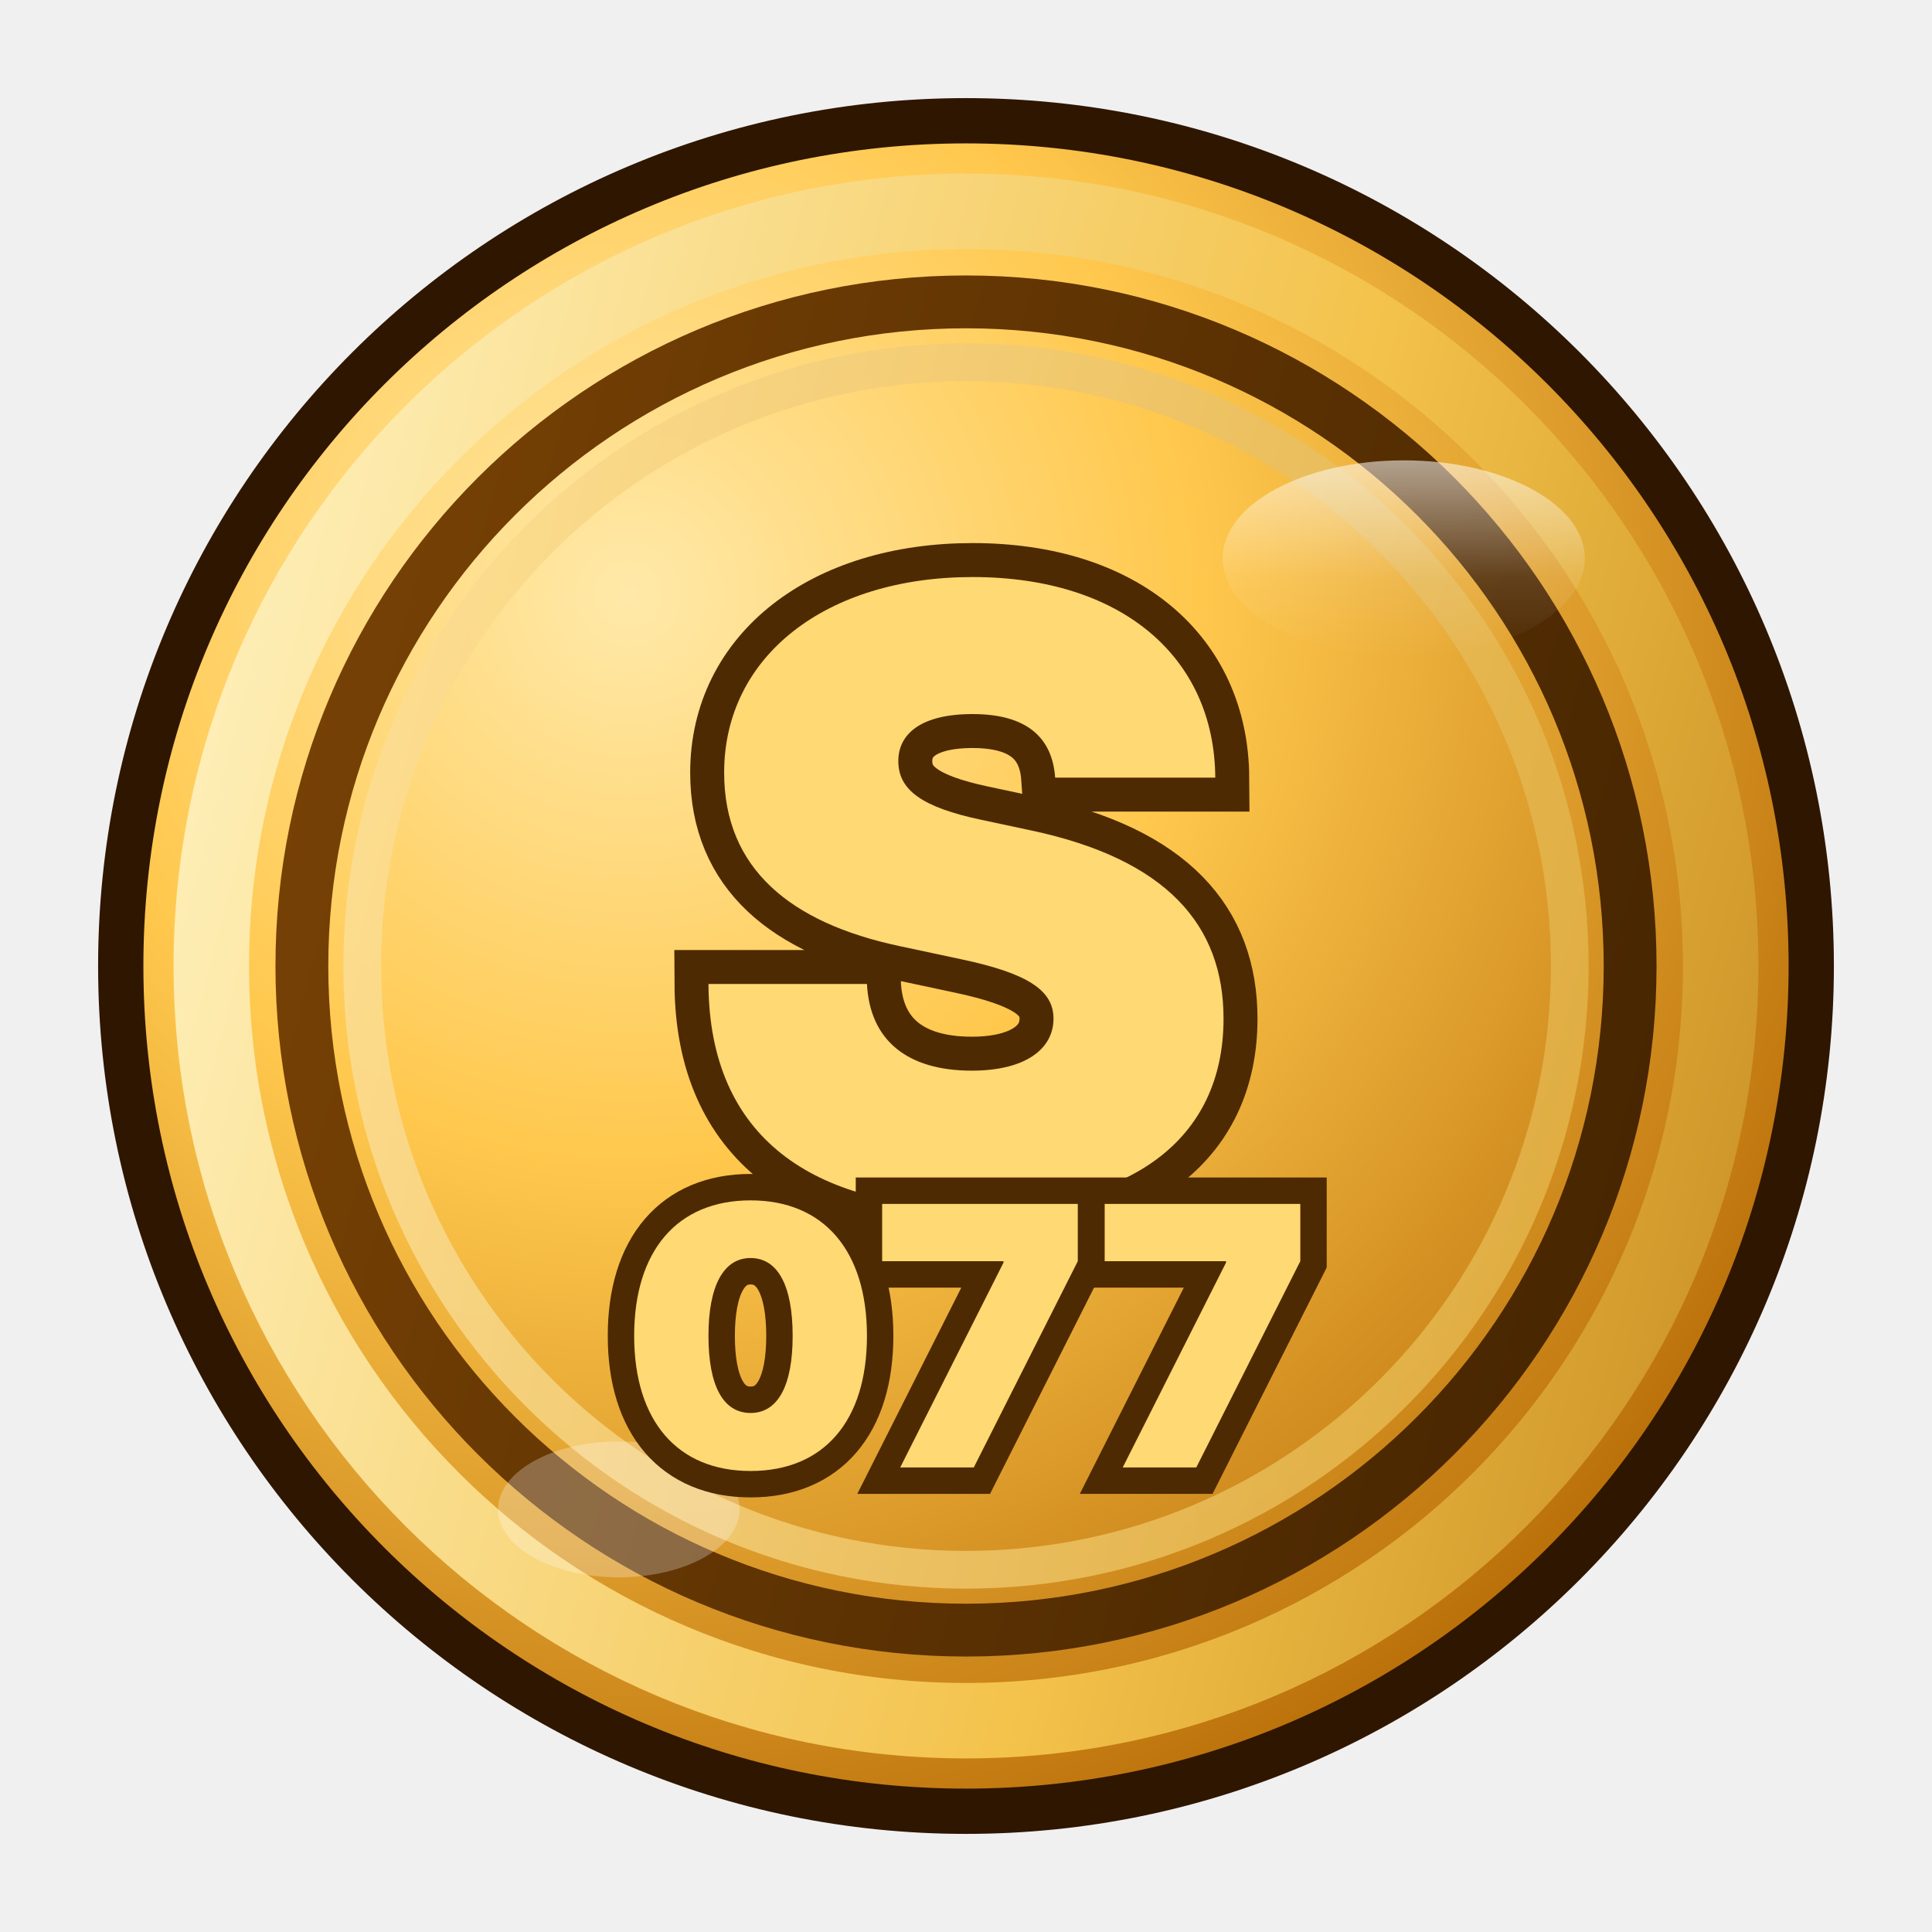
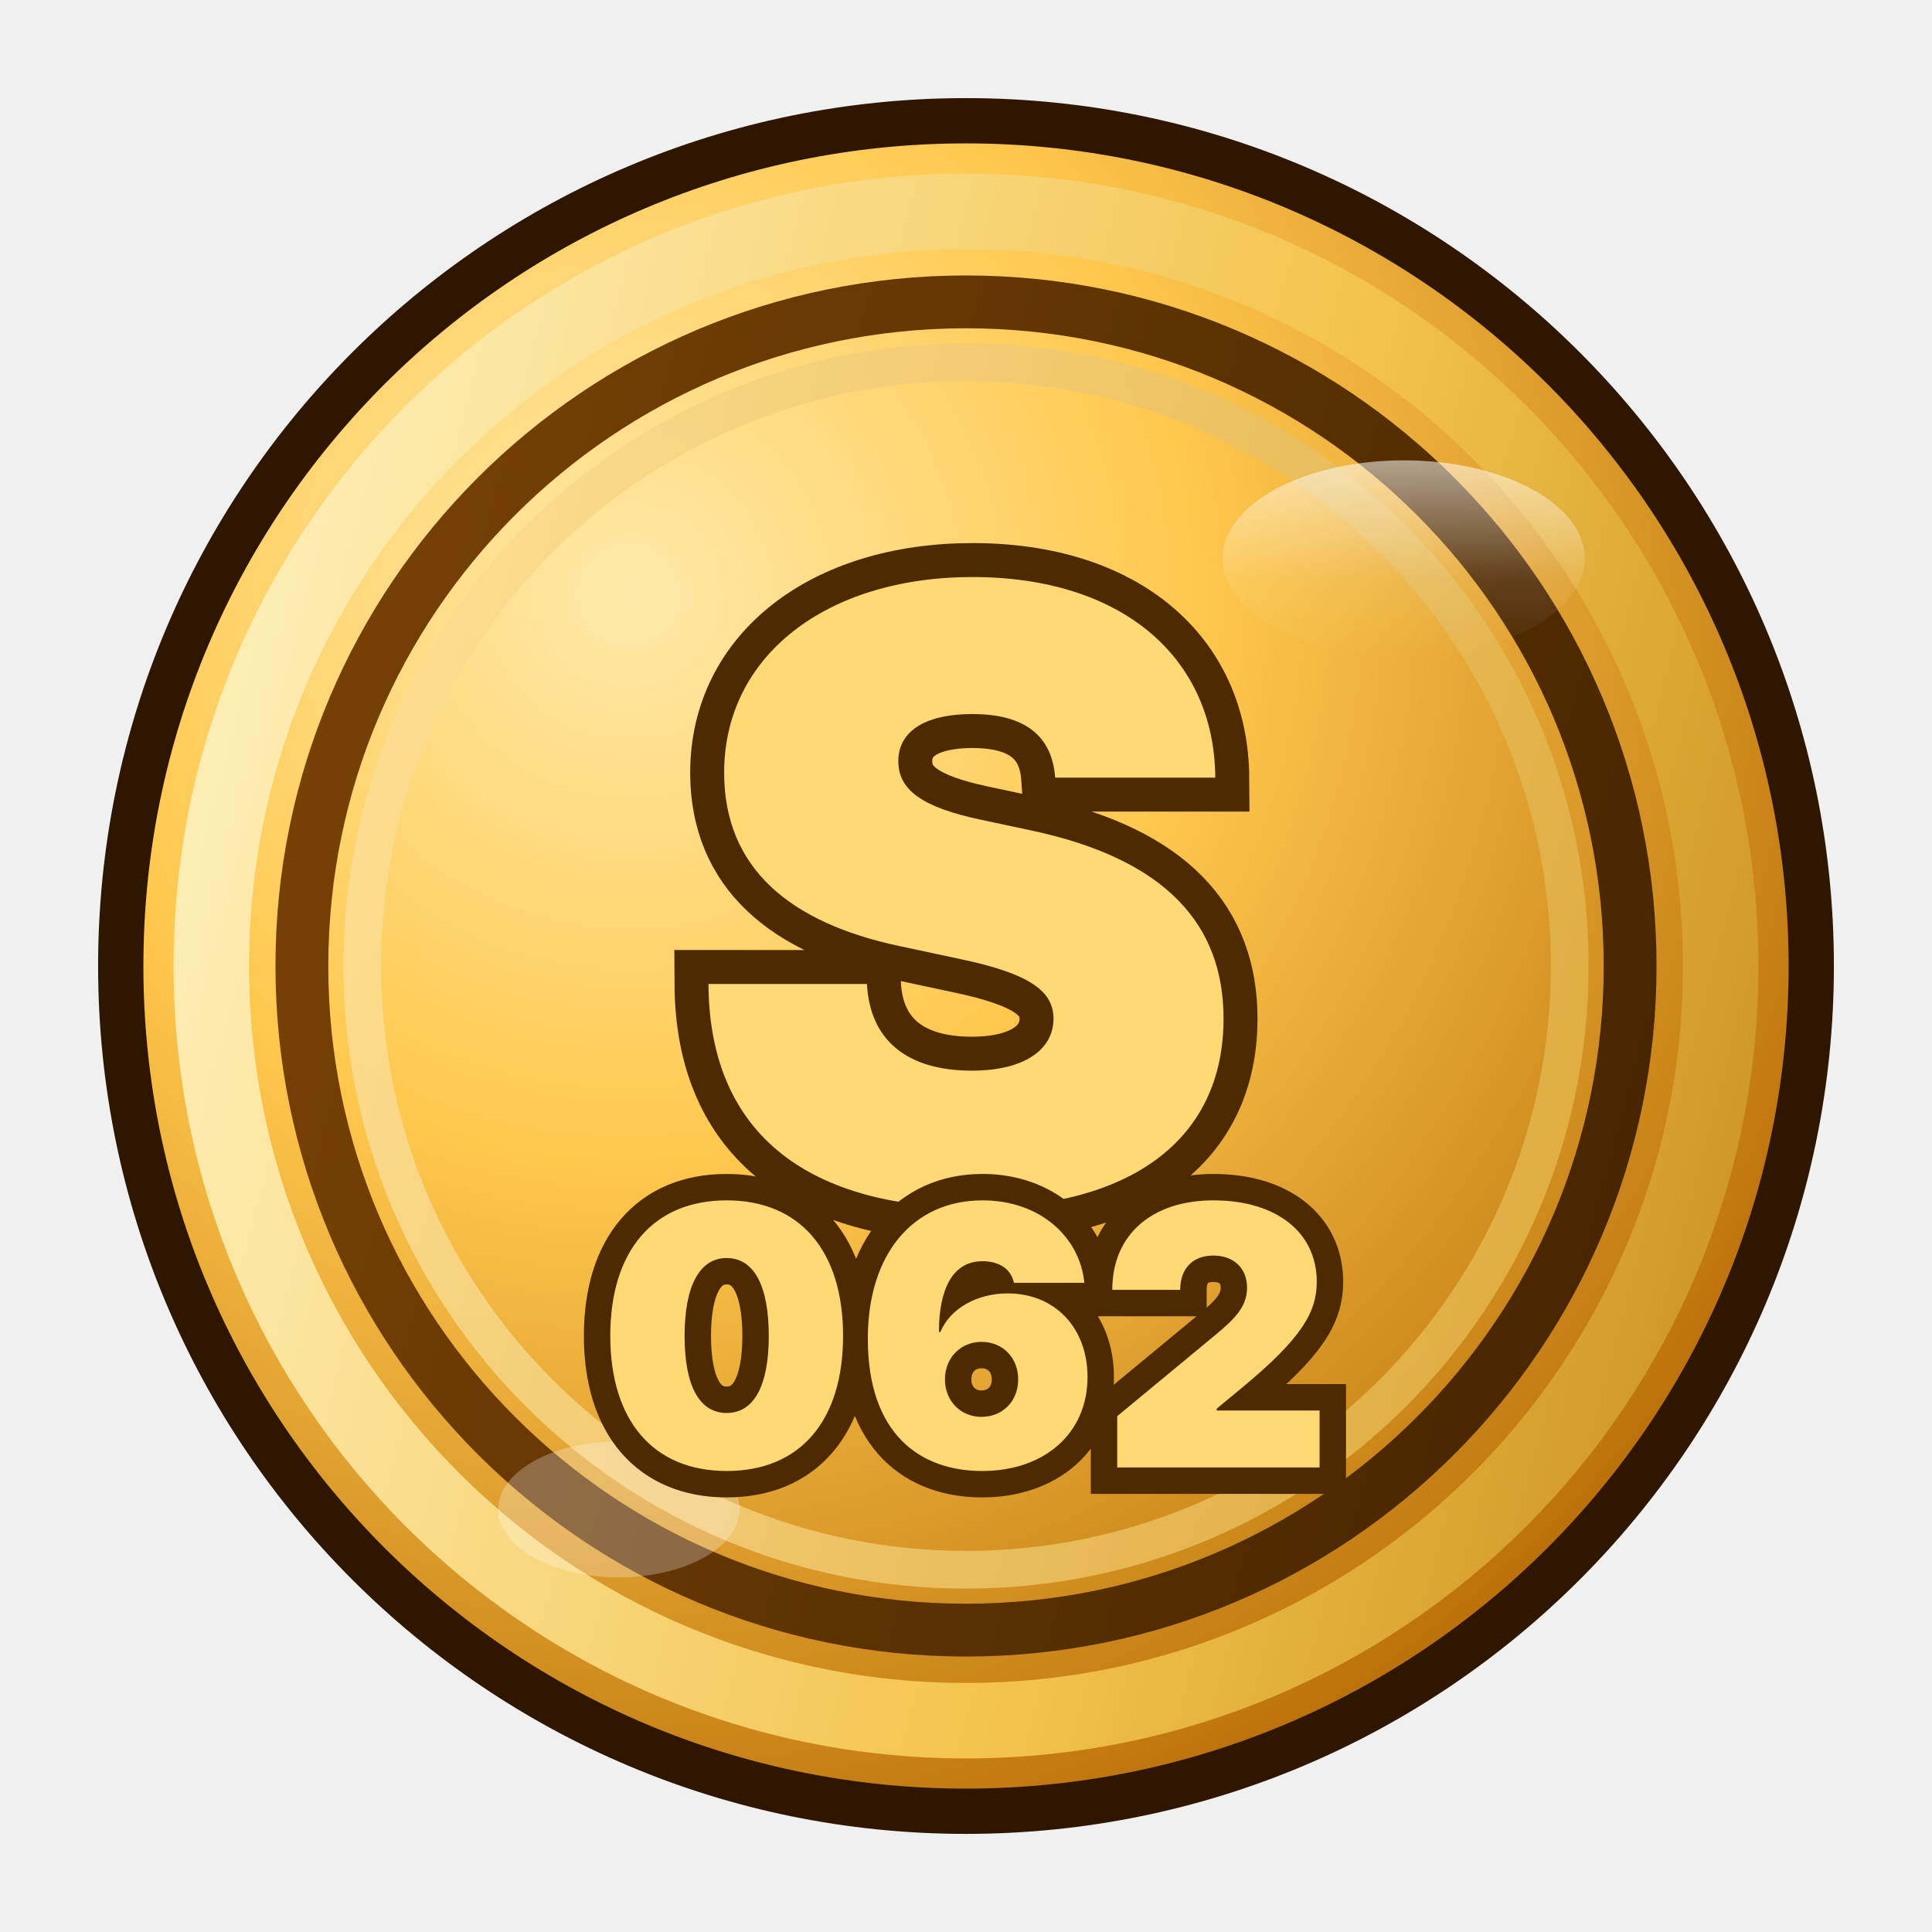
- <svg xmlns="http://www.w3.org/2000/svg" width="1024" height="1024" viewBox="0 0 256 256" role="img" aria-label="Moeda S 077 (simple)">
+ <svg xmlns="http://www.w3.org/2000/svg" width="1024" height="1024" viewBox="0 0 256 256" role="img" aria-label="Moeda S 062 (simple)">
  <defs>
    <radialGradient id="gold" cx="30%" cy="28%" r="80%">
      <stop offset="0%" stop-color="#FFE9A9" />
      <stop offset="42%" stop-color="#FFC84D" />
      <stop offset="100%" stop-color="#B96E08" />
    </radialGradient>
    <linearGradient id="rimAngle" x1="0" y1="0" x2="1" y2="1" gradientTransform="rotate(-30)">
      <stop offset="0%" stop-color="#FFF3C2" />
      <stop offset="55%" stop-color="#F3C24A" />
      <stop offset="100%" stop-color="#B57812" />
    </linearGradient>
    <linearGradient id="grooveAngle" x1="0" y1="0" x2="1" y2="1" gradientTransform="rotate(-30)">
      <stop offset="0%" stop-color="#7A4305" />
      <stop offset="100%" stop-color="#3B1F00" />
    </linearGradient>
    <linearGradient id="grooveLight" x1="0" y1="0" x2="1" y2="1" gradientTransform="rotate(-30)">
      <stop offset="0%" stop-color="#FFE198" />
      <stop offset="100%" stop-color="#D9A22E" />
    </linearGradient>
    <linearGradient id="gloss" x1="0" y1="0" x2="0" y2="1">
      <stop offset="0%" stop-color="#FFFFFF" stop-opacity="0.55" />
      <stop offset="60%" stop-color="#FFFFFF" stop-opacity="0.10" />
      <stop offset="100%" stop-color="#FFFFFF" stop-opacity="0" />
    </linearGradient>
  </defs>
  <circle cx="128" cy="128" r="112" fill="url(#gold)" stroke="#2F1600" stroke-width="6" />
  <circle cx="128" cy="128" r="100" fill="none" stroke="url(#rimAngle)" stroke-width="10" />
  <circle cx="128" cy="128" r="88" fill="none" stroke="url(#grooveAngle)" stroke-width="7" />
  <circle cx="128" cy="128" r="80" fill="none" stroke="url(#grooveLight)" stroke-width="5" opacity="0.95" />
  <ellipse cx="186" cy="74" rx="24" ry="13" fill="url(#gloss)" />
  <ellipse cx="82" cy="200" rx="16" ry="9" fill="#FFFFFF" opacity="0.26" />
  <text x="128" y="116" text-anchor="middle" dominant-baseline="middle" font-family="Inter, ui-sans-serif, system-ui" font-weight="900" font-size="112" fill="#FFD973" stroke="#4E2A02" stroke-width="9" paint-order="stroke">
    S
  </text>
  <text x="128" y="176" text-anchor="middle" dominant-baseline="middle" font-family="Inter, ui-sans-serif, system-ui" font-weight="900" font-size="48" fill="#FFD973" stroke="#4E2A02" stroke-width="7" paint-order="stroke">
- 	077
+ 	062
  </text>
</svg>
